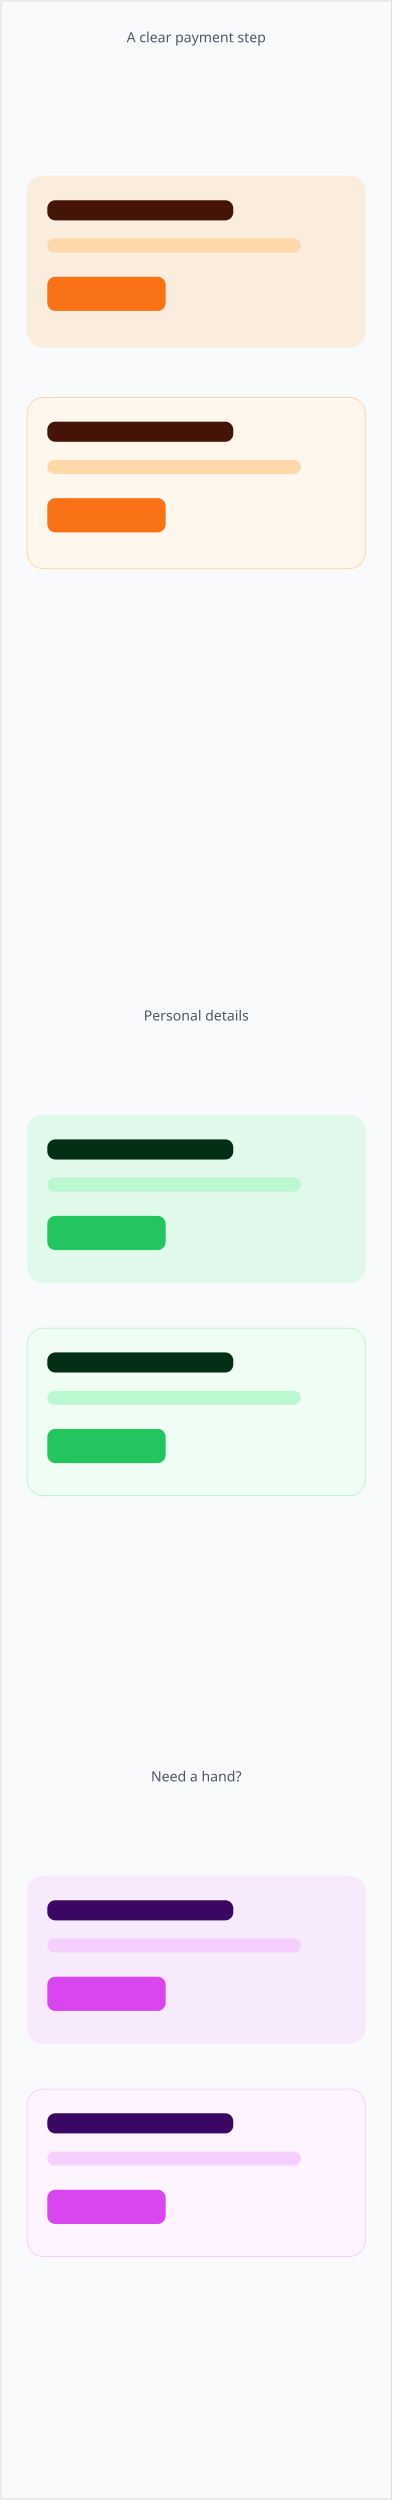
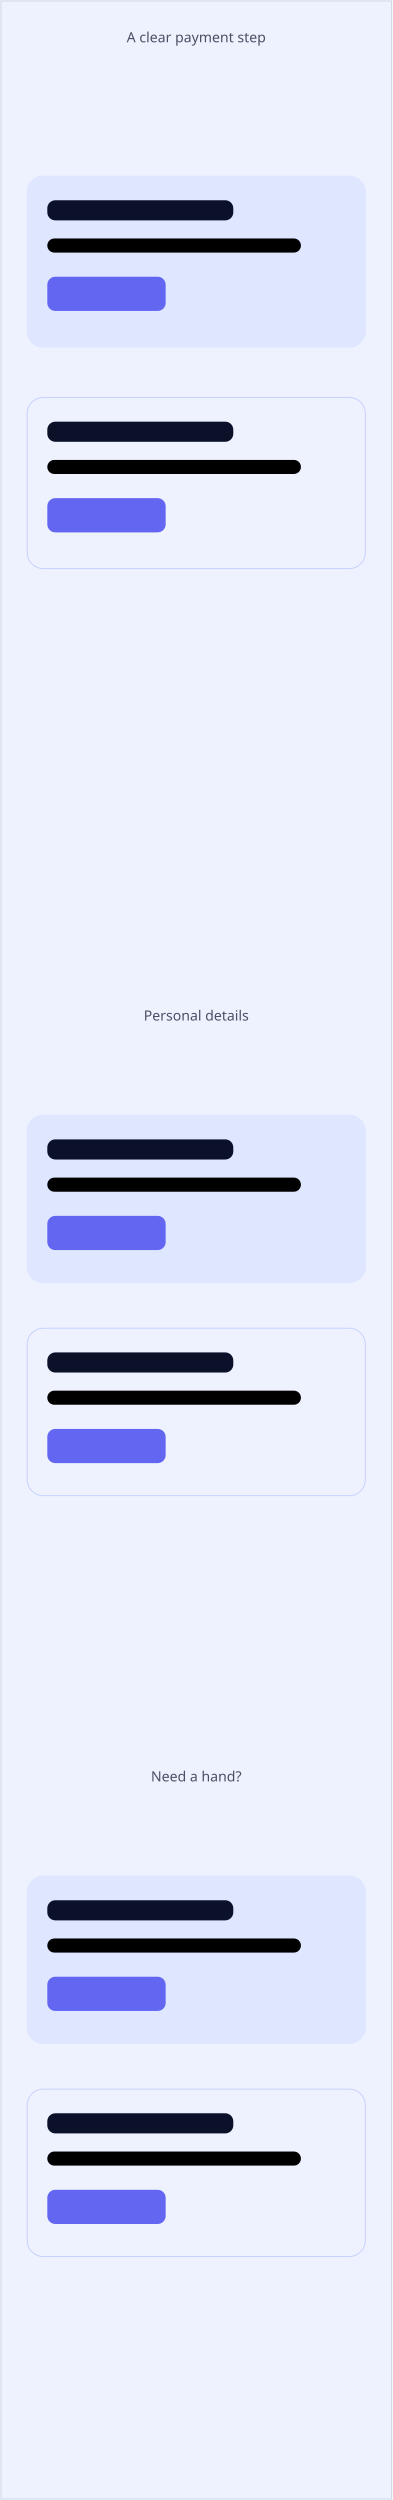
<svg xmlns="http://www.w3.org/2000/svg" width="390" height="2484" viewBox="0 0 390 2484">
  <rect width="390" height="2484" fill="#f8fafc" />
  <g transform="translate(0 0)">
-     <rect x="27" y="174.96" width="336" height="170" rx="16" fill="#fed7aa" opacity="0.38" stroke="#fed7aa" />
-     <rect x="47" y="198.96" width="184.8" height="20" rx="8" fill="#431407" opacity="1" />
-     <rect x="47" y="236.96" width="252" height="14" rx="7" fill="#fed7aa" opacity="1" />
-     <rect x="47" y="274.96" width="117.6" height="34" rx="8" fill="#f97316" opacity="1" />
-     <rect x="27" y="394.96" width="336" height="170" rx="16" fill="#fff7ed" opacity="1" stroke="#fed7aa" />
-     <rect x="47" y="418.96" width="184.8" height="20" rx="8" fill="#431407" opacity="1" />
-     <rect x="47" y="456.96" width="252" height="14" rx="7" fill="#fed7aa" opacity="1" />
-     <rect x="47" y="494.96" width="117.6" height="34" rx="8" fill="#f97316" opacity="1" />
-     <text x="195" y="42" text-anchor="middle" font-family="sans-serif" font-size="14" fill="#0f172a" opacity="0.72">A clear payment step</text>
+     <rect width="390" height="972" fill="#eef2ff" />
+     <rect x="27" y="174.96" width="336" height="170" rx="16" fill="#c7d2fe" opacity="0.38" stroke="#c7d2fe" />
+     <rect x="47" y="198.96" width="184.8" height="20" rx="8" fill="#0a1128" opacity="1" />
+     <rect x="47" y="236.96" width="252" height="14" rx="7" fill="undefined" opacity="1" />
+     <rect x="47" y="274.96" width="117.6" height="34" rx="8" fill="#6366f1" opacity="1" />
+     <rect x="27" y="394.96" width="336" height="170" rx="16" fill="#eef2ff" opacity="1" stroke="#c7d2fe" />
+     <rect x="47" y="418.96" width="184.8" height="20" rx="8" fill="#0a1128" opacity="1" />
+     <rect x="47" y="456.96" width="252" height="14" rx="7" fill="undefined" opacity="1" />
+     <rect x="47" y="494.96" width="117.6" height="34" rx="8" fill="#6366f1" opacity="1" />
+     <text x="195" y="42" text-anchor="middle" font-family="sans-serif" font-size="14" fill="#0a1128" opacity="0.72">A clear payment step</text>
  </g>
  <g transform="translate(0 972)">
-     <rect x="27" y="136.08" width="336" height="166.32" rx="16" fill="#bbf7d0" opacity="0.38" stroke="#bbf7d0" />
-     <rect x="47" y="160.08" width="184.8" height="20" rx="8" fill="#052e16" opacity="1" />
-     <rect x="47" y="198.08" width="252" height="14" rx="7" fill="#bbf7d0" opacity="1" />
-     <rect x="47" y="236.08" width="117.6" height="34" rx="8" fill="#22c55e" opacity="1" />
-     <rect x="27" y="347.76" width="336" height="166.32" rx="16" fill="#f0fdf4" opacity="1" stroke="#bbf7d0" />
-     <rect x="47" y="371.76" width="184.8" height="20" rx="8" fill="#052e16" opacity="1" />
-     <rect x="47" y="409.76" width="252" height="14" rx="7" fill="#bbf7d0" opacity="1" />
-     <rect x="47" y="447.76" width="117.6" height="34" rx="8" fill="#22c55e" opacity="1" />
-     <text x="195" y="42" text-anchor="middle" font-family="sans-serif" font-size="14" fill="#0f172a" opacity="0.72">Personal details</text>
+     <rect width="390" height="756" fill="#eef2ff" />
+     <rect x="27" y="136.08" width="336" height="166.32" rx="16" fill="#c7d2fe" opacity="0.38" stroke="#c7d2fe" />
+     <rect x="47" y="160.08" width="184.8" height="20" rx="8" fill="#0a1128" opacity="1" />
+     <rect x="47" y="198.08" width="252" height="14" rx="7" fill="undefined" opacity="1" />
+     <rect x="47" y="236.08" width="117.6" height="34" rx="8" fill="#6366f1" opacity="1" />
+     <rect x="27" y="347.76" width="336" height="166.32" rx="16" fill="#eef2ff" opacity="1" stroke="#c7d2fe" />
+     <rect x="47" y="371.76" width="184.8" height="20" rx="8" fill="#0a1128" opacity="1" />
+     <rect x="47" y="409.76" width="252" height="14" rx="7" fill="undefined" opacity="1" />
+     <rect x="47" y="447.76" width="117.6" height="34" rx="8" fill="#6366f1" opacity="1" />
+     <text x="195" y="42" text-anchor="middle" font-family="sans-serif" font-size="14" fill="#0a1128" opacity="0.72">Personal details</text>
  </g>
  <g transform="translate(0 1728)">
-     <rect x="27" y="136.08" width="336" height="166.32" rx="16" fill="#f5d0fe" opacity="0.38" stroke="#f5d0fe" />
-     <rect x="47" y="160.08" width="184.8" height="20" rx="8" fill="#3b0764" opacity="1" />
-     <rect x="47" y="198.08" width="252" height="14" rx="7" fill="#f5d0fe" opacity="1" />
-     <rect x="47" y="236.08" width="117.6" height="34" rx="8" fill="#d946ef" opacity="1" />
-     <rect x="27" y="347.76" width="336" height="166.32" rx="16" fill="#fdf4ff" opacity="1" stroke="#f5d0fe" />
-     <rect x="47" y="371.76" width="184.8" height="20" rx="8" fill="#3b0764" opacity="1" />
-     <rect x="47" y="409.76" width="252" height="14" rx="7" fill="#f5d0fe" opacity="1" />
-     <rect x="47" y="447.76" width="117.6" height="34" rx="8" fill="#d946ef" opacity="1" />
-     <text x="195" y="42" text-anchor="middle" font-family="sans-serif" font-size="14" fill="#0f172a" opacity="0.72">Need a hand?</text>
+     <rect width="390" height="756" fill="#eef2ff" />
+     <rect x="27" y="136.08" width="336" height="166.32" rx="16" fill="#c7d2fe" opacity="0.38" stroke="#c7d2fe" />
+     <rect x="47" y="160.08" width="184.8" height="20" rx="8" fill="#0a1128" opacity="1" />
+     <rect x="47" y="198.08" width="252" height="14" rx="7" fill="undefined" opacity="1" />
+     <rect x="47" y="236.08" width="117.6" height="34" rx="8" fill="#6366f1" opacity="1" />
+     <rect x="27" y="347.76" width="336" height="166.32" rx="16" fill="#eef2ff" opacity="1" stroke="#c7d2fe" />
+     <rect x="47" y="371.76" width="184.8" height="20" rx="8" fill="#0a1128" opacity="1" />
+     <rect x="47" y="409.76" width="252" height="14" rx="7" fill="undefined" opacity="1" />
+     <rect x="47" y="447.76" width="117.6" height="34" rx="8" fill="#6366f1" opacity="1" />
+     <text x="195" y="42" text-anchor="middle" font-family="sans-serif" font-size="14" fill="#0a1128" opacity="0.72">Need a hand?</text>
  </g>
  <rect x="1" y="1" width="388" height="2482" fill="none" stroke="#0f172a" stroke-opacity="0.12" />
</svg>
